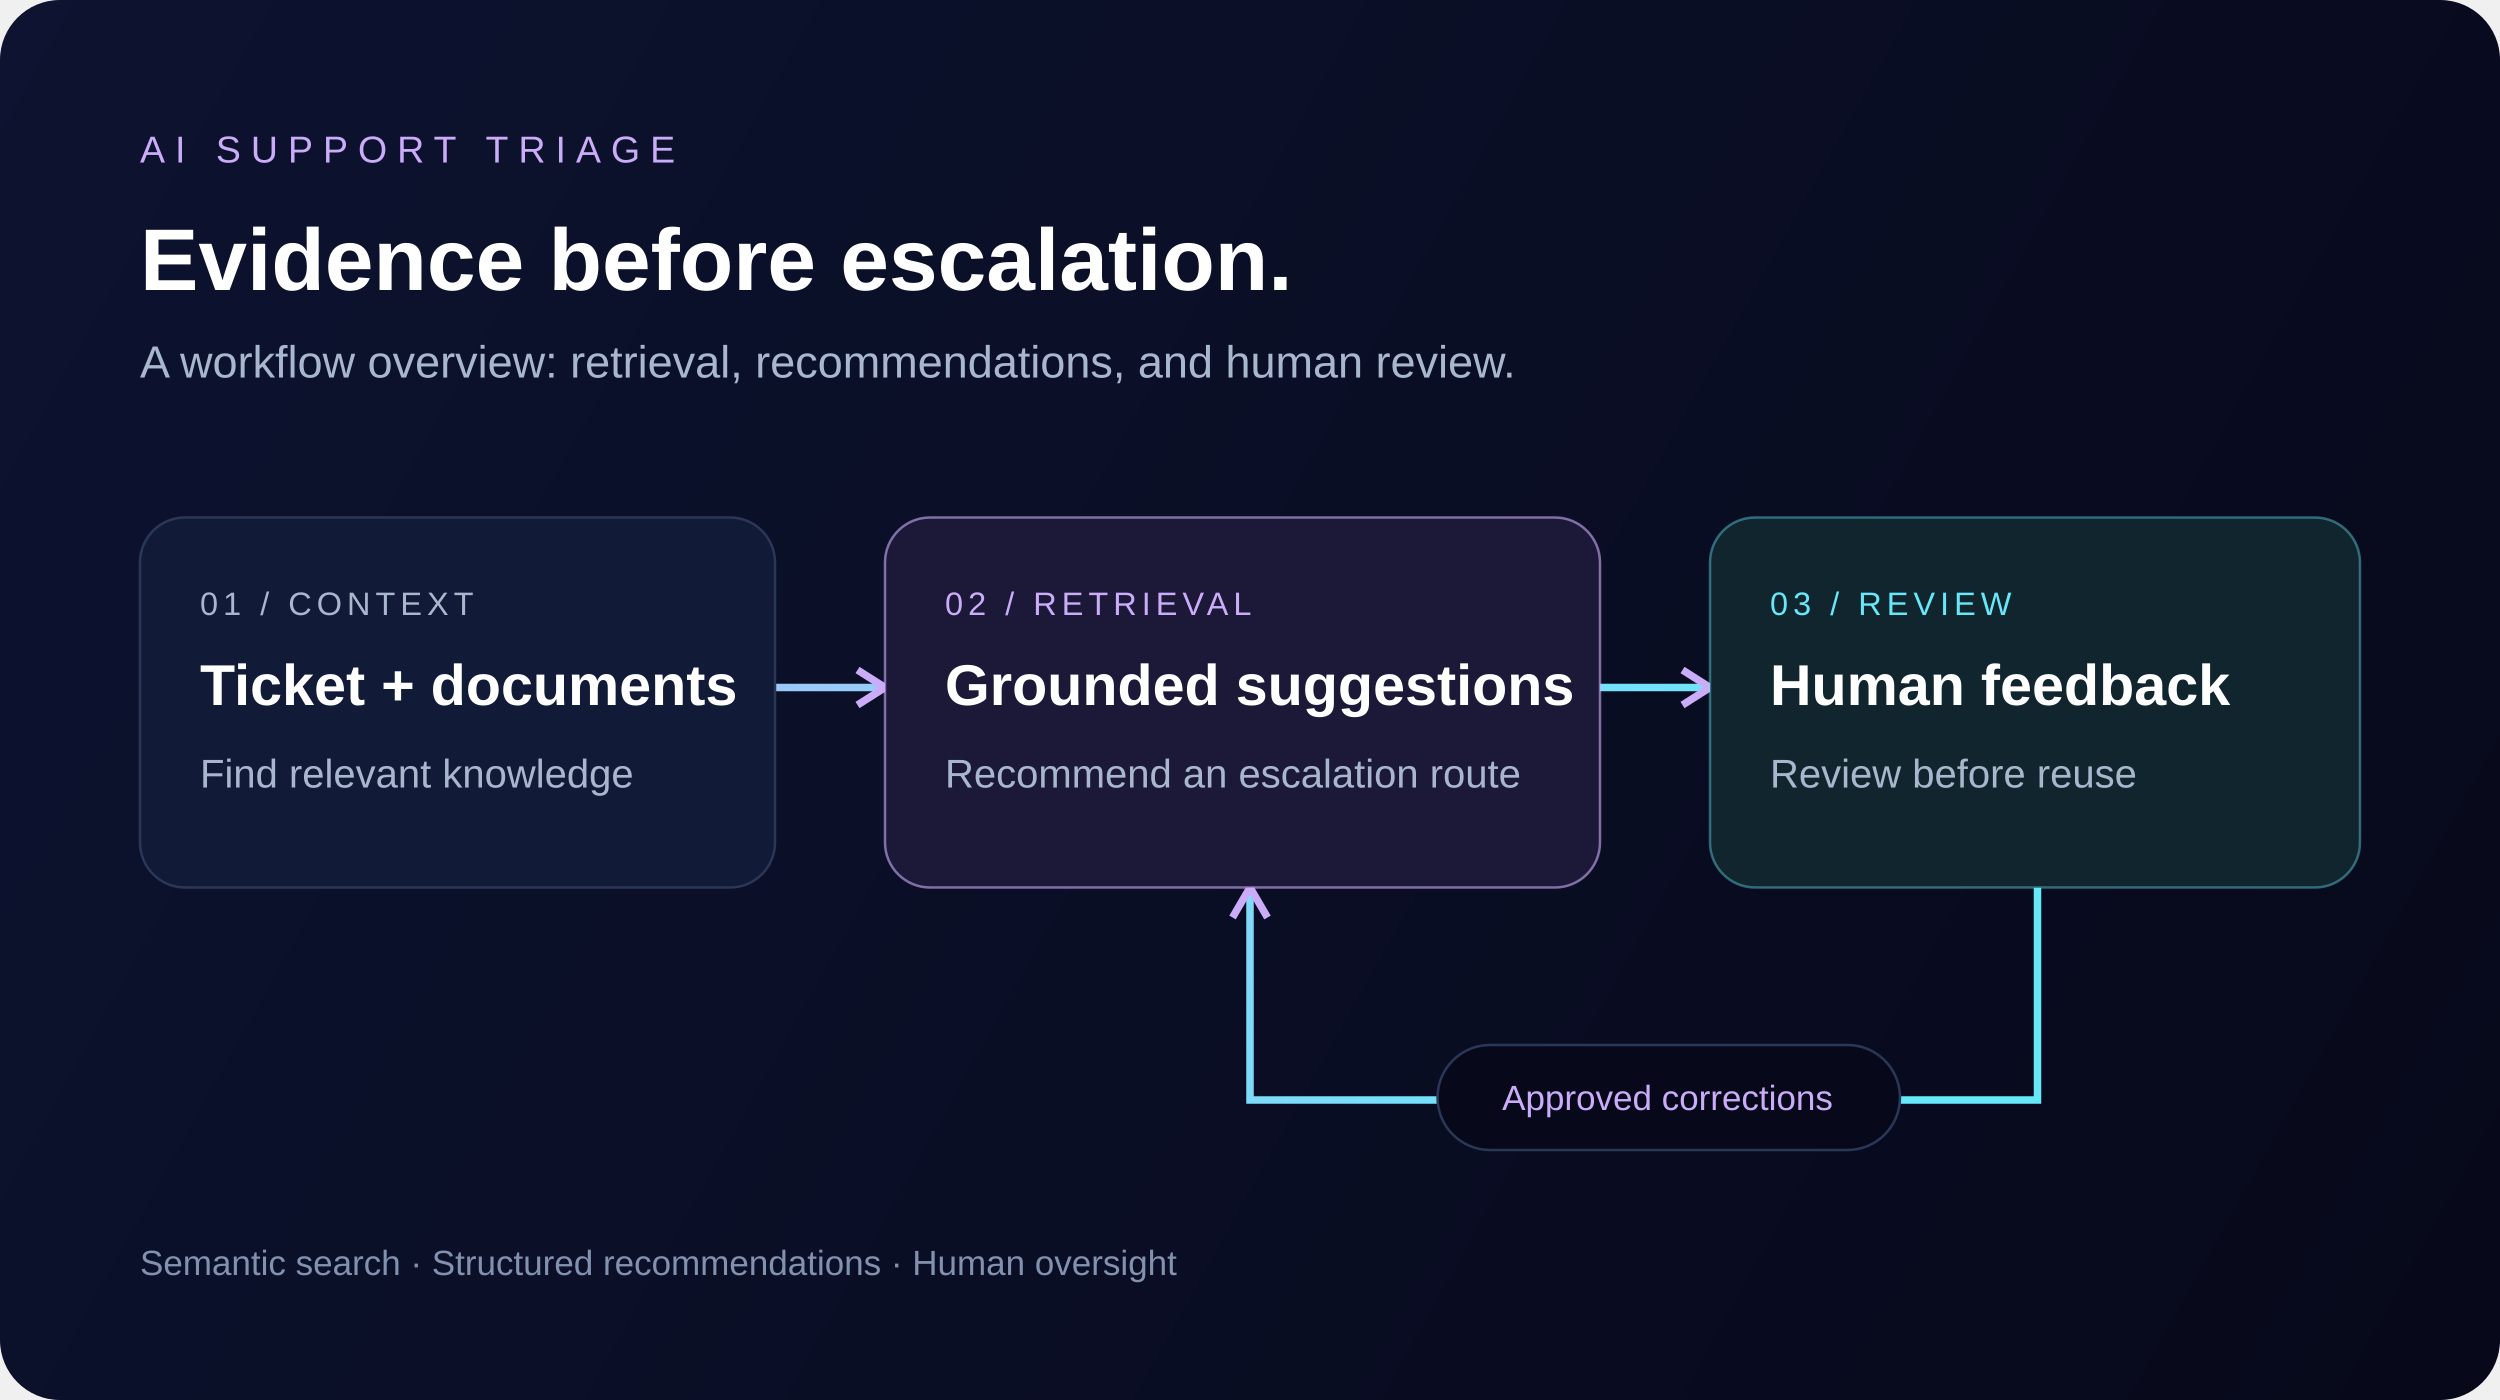
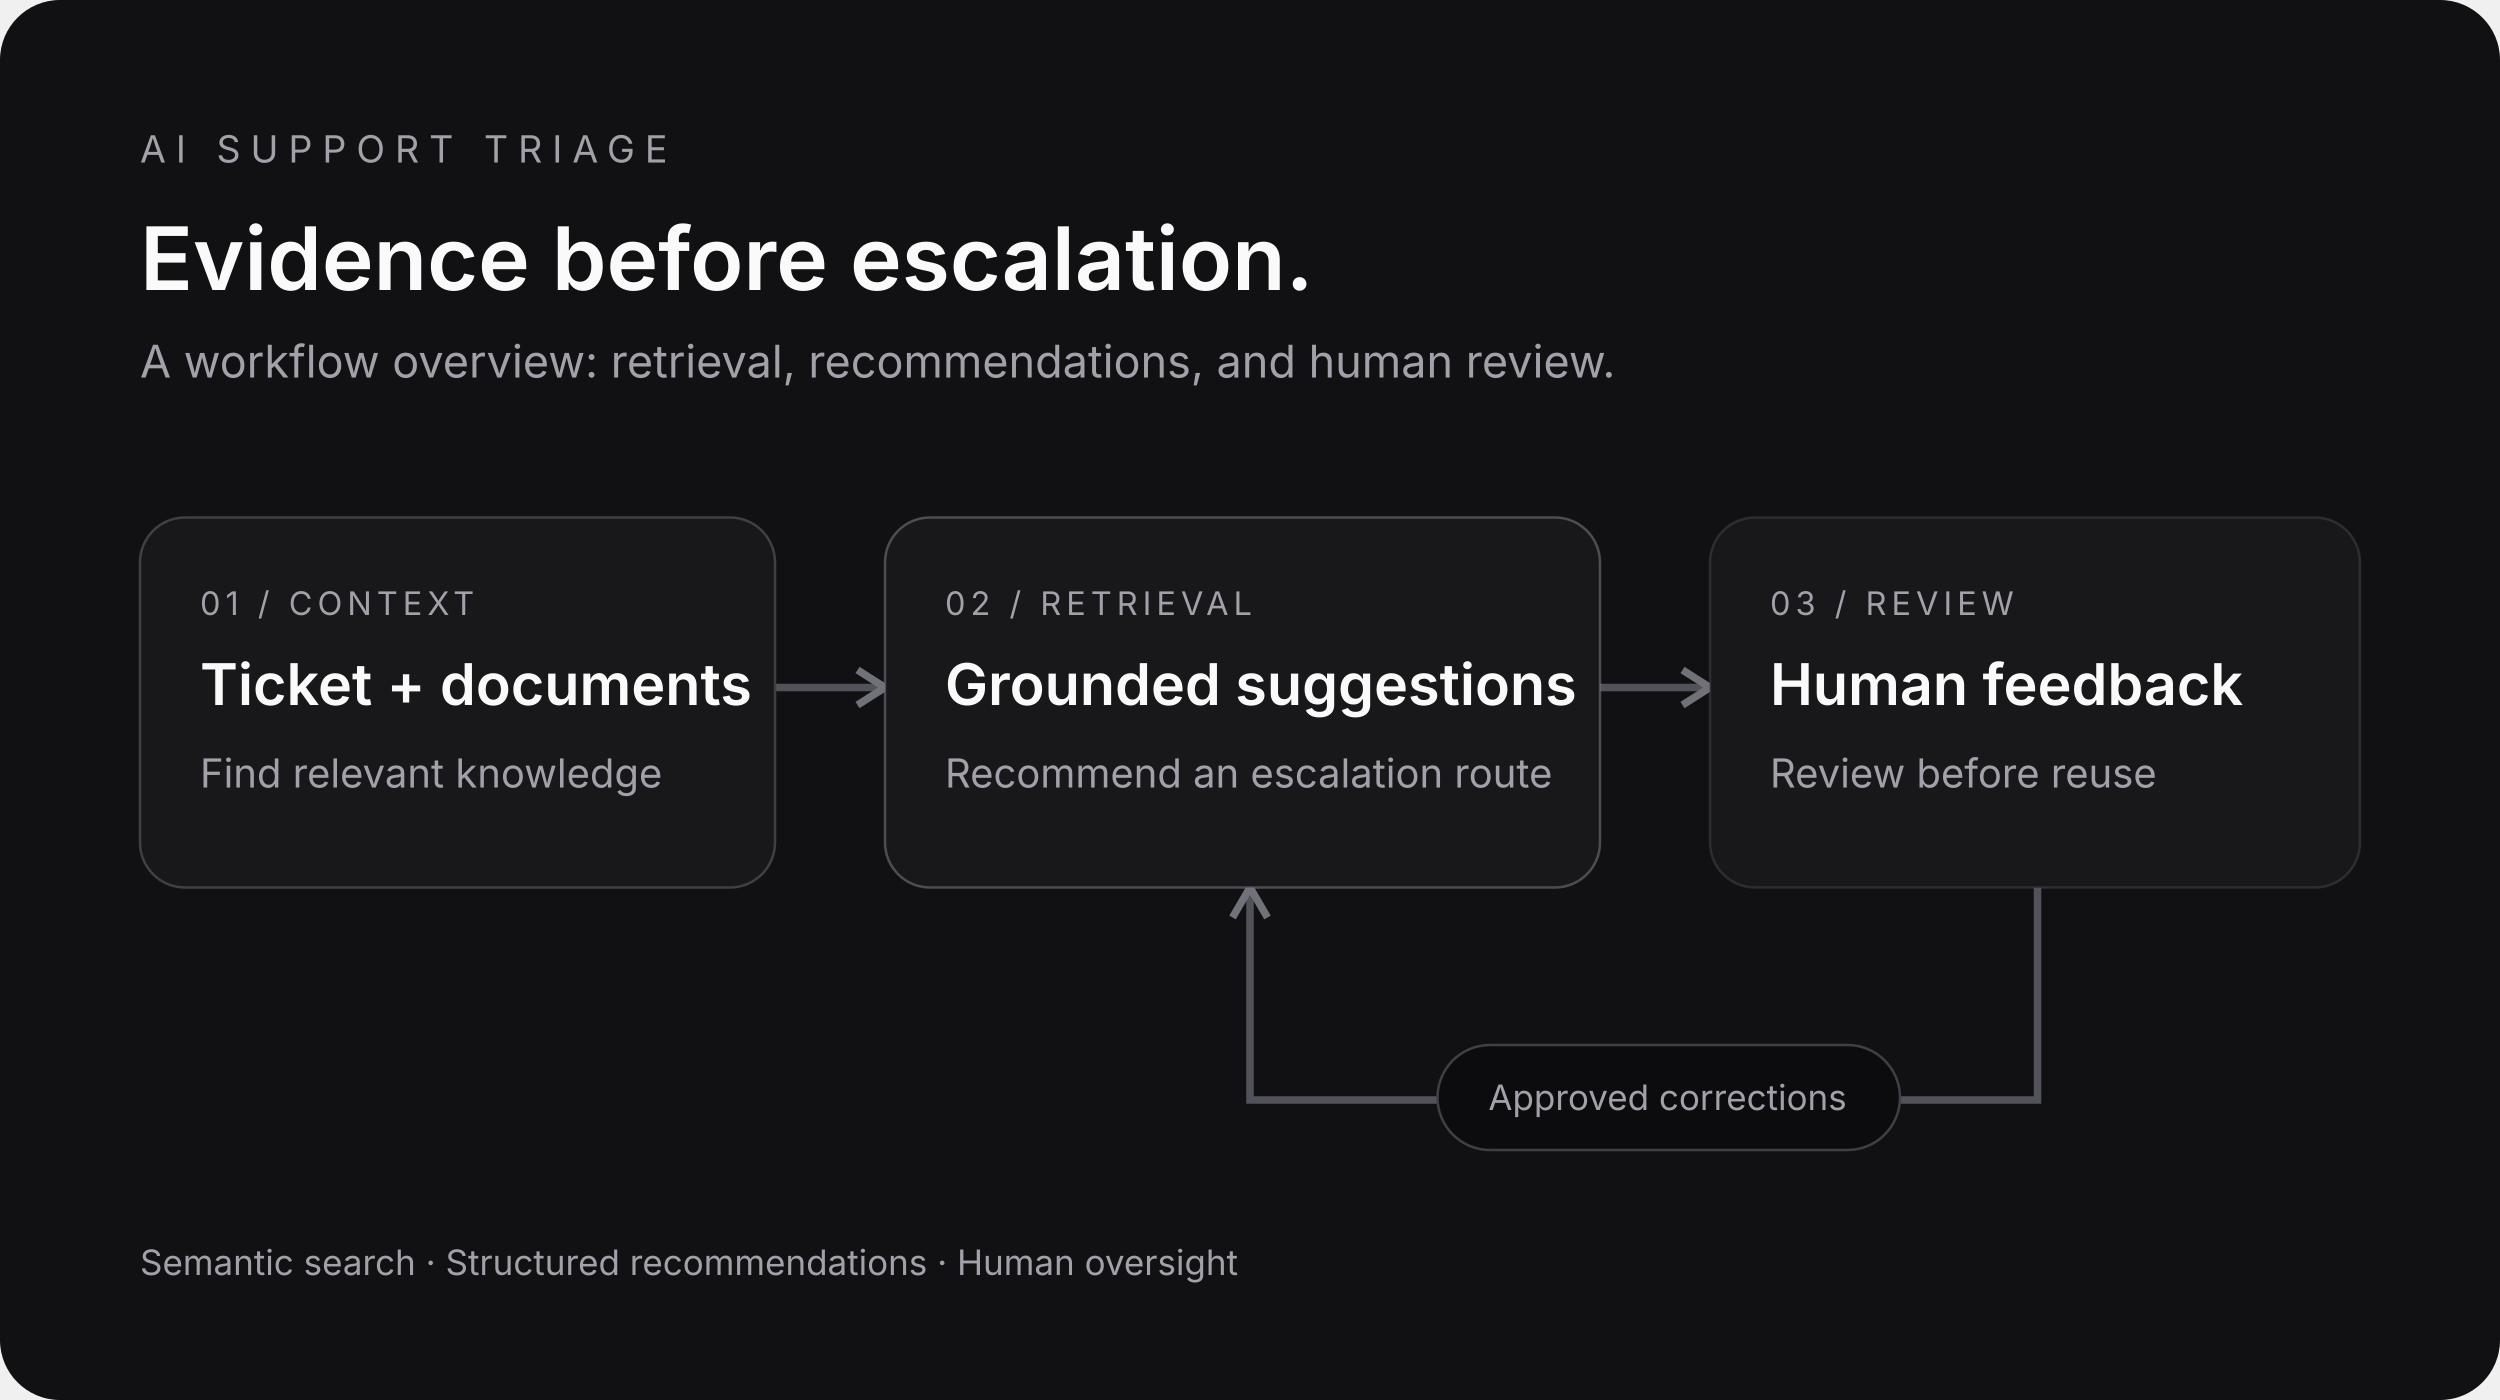
<svg xmlns="http://www.w3.org/2000/svg" viewBox="0 0 1000 560" fill="none">
-   <defs>
-     <linearGradient id="bg" x2="1000" y2="560" gradientUnits="userSpaceOnUse">
-       <stop stop-color="#0d1330" />
-       <stop offset="1" stop-color="#07091a" />
-     </linearGradient>
-     <linearGradient id="accent" x2="750" y2="300" gradientUnits="userSpaceOnUse">
-       <stop stop-color="#CBACF9" />
-       <stop offset="1" stop-color="#67e8f9" />
-     </linearGradient>
-   </defs>
-   <rect width="1000" height="560" rx="24" fill="url(#bg)" />
-   <g font-family="Arial, sans-serif">
-     <text x="56" y="65" fill="#CBACF9" font-size="15" letter-spacing="4">AI SUPPORT TRIAGE</text>
-     <text x="56" y="116" fill="#fff" font-size="35" font-weight="700">Evidence before escalation.</text>
-     <text x="56" y="151" fill="#a9b7ce" font-size="18">A workflow overview: retrieval, recommendations, and human review.</text>
-     <path d="M310 275H354M640 275H684M815 355V440H500V355" stroke="url(#accent)" stroke-width="3" />
-     <path d="m343 268 11 7-11 7m330-14 11 7-11 7M493 367l7-12 7 12" stroke="#CBACF9" stroke-width="3" />
-     <rect x="56" y="207" width="254" height="148" rx="18" fill="#111a36" stroke="#2a3757" />
-     <rect x="354" y="207" width="286" height="148" rx="18" fill="#1b1838" stroke="#CBACF9" stroke-opacity=".6" />
-     <rect x="684" y="207" width="260" height="148" rx="18" fill="#10252e" stroke="#67e8f9" stroke-opacity=".4" />
-     <text x="80" y="246" fill="#a9b7ce" font-size="13" letter-spacing="2">01 / CONTEXT</text>
-     <text x="80" y="282" fill="#fff" font-size="23" font-weight="700">Ticket + documents</text>
-     <text x="80" y="315" fill="#a9b7ce" font-size="16">Find relevant knowledge</text>
-     <text x="378" y="246" fill="#CBACF9" font-size="13" letter-spacing="2">02 / RETRIEVAL</text>
-     <text x="378" y="282" fill="#fff" font-size="23" font-weight="700">Grounded suggestions</text>
-     <text x="378" y="315" fill="#a9b7ce" font-size="16">Recommend an escalation route</text>
-     <text x="708" y="246" fill="#67e8f9" font-size="13" letter-spacing="2">03 / REVIEW</text>
-     <text x="708" y="282" fill="#fff" font-size="23" font-weight="700">Human feedback</text>
-     <text x="708" y="315" fill="#a9b7ce" font-size="16">Review before reuse</text>
-     <rect x="575" y="418" width="185" height="42" rx="21" fill="#07091a" stroke="#2a3757" />
-     <text x="667" y="444" fill="#CBACF9" font-size="14" text-anchor="middle">Approved corrections</text>
-     <text x="56" y="510" fill="#8291ae" font-size="14">Semantic search · Structured recommendations · Human oversight</text>
+   <rect width="1000" height="560" rx="24" fill="#111113" />
+   <g font-family="Inter, 'Segoe UI', Arial, sans-serif">
+     <text x="56" y="65" fill="#A1A1AA" font-size="15" letter-spacing="4">AI SUPPORT TRIAGE</text>
+     <text x="56" y="116" fill="#FAFAFA" font-size="35" font-weight="600">Evidence before escalation.</text>
+     <text x="56" y="151" fill="#A1A1AA" font-size="18">A workflow overview: retrieval, recommendations, and human review.</text>
+     <path d="M310 275H354M640 275H684M815 355V440H500V355" stroke="#52525B" stroke-width="3" />
+     <path d="m343 268 11 7-11 7m330-14 11 7-11 7M493 367l7-12 7 12" stroke="#71717A" stroke-width="3" />
+     <rect x="56" y="207" width="254" height="148" rx="18" fill="#18181B" stroke="#3F3F46" />
+     <rect x="354" y="207" width="286" height="148" rx="18" fill="#18181B" stroke="#71717A" stroke-opacity=".6" />
+     <rect x="684" y="207" width="260" height="148" rx="18" fill="#18181B" stroke="#52525B" stroke-opacity=".4" />
+     <text x="80" y="246" fill="#A1A1AA" font-size="13" letter-spacing="2">01 / CONTEXT</text>
+     <text x="80" y="282" fill="#FAFAFA" font-size="23" font-weight="600">Ticket + documents</text>
+     <text x="80" y="315" fill="#A1A1AA" font-size="16">Find relevant knowledge</text>
+     <text x="378" y="246" fill="#A1A1AA" font-size="13" letter-spacing="2">02 / RETRIEVAL</text>
+     <text x="378" y="282" fill="#FAFAFA" font-size="23" font-weight="600">Grounded suggestions</text>
+     <text x="378" y="315" fill="#A1A1AA" font-size="16">Recommend an escalation route</text>
+     <text x="708" y="246" fill="#A1A1AA" font-size="13" letter-spacing="2">03 / REVIEW</text>
+     <text x="708" y="282" fill="#FAFAFA" font-size="23" font-weight="600">Human feedback</text>
+     <text x="708" y="315" fill="#A1A1AA" font-size="16">Review before reuse</text>
+     <rect x="575" y="418" width="185" height="42" rx="21" fill="#0C0C0E" stroke="#3F3F46" />
+     <text x="667" y="444" fill="#A1A1AA" font-size="14" text-anchor="middle">Approved corrections</text>
+     <text x="56" y="510" fill="#A1A1AA" font-size="14">Semantic search · Structured recommendations · Human oversight</text>
  </g>
</svg>
